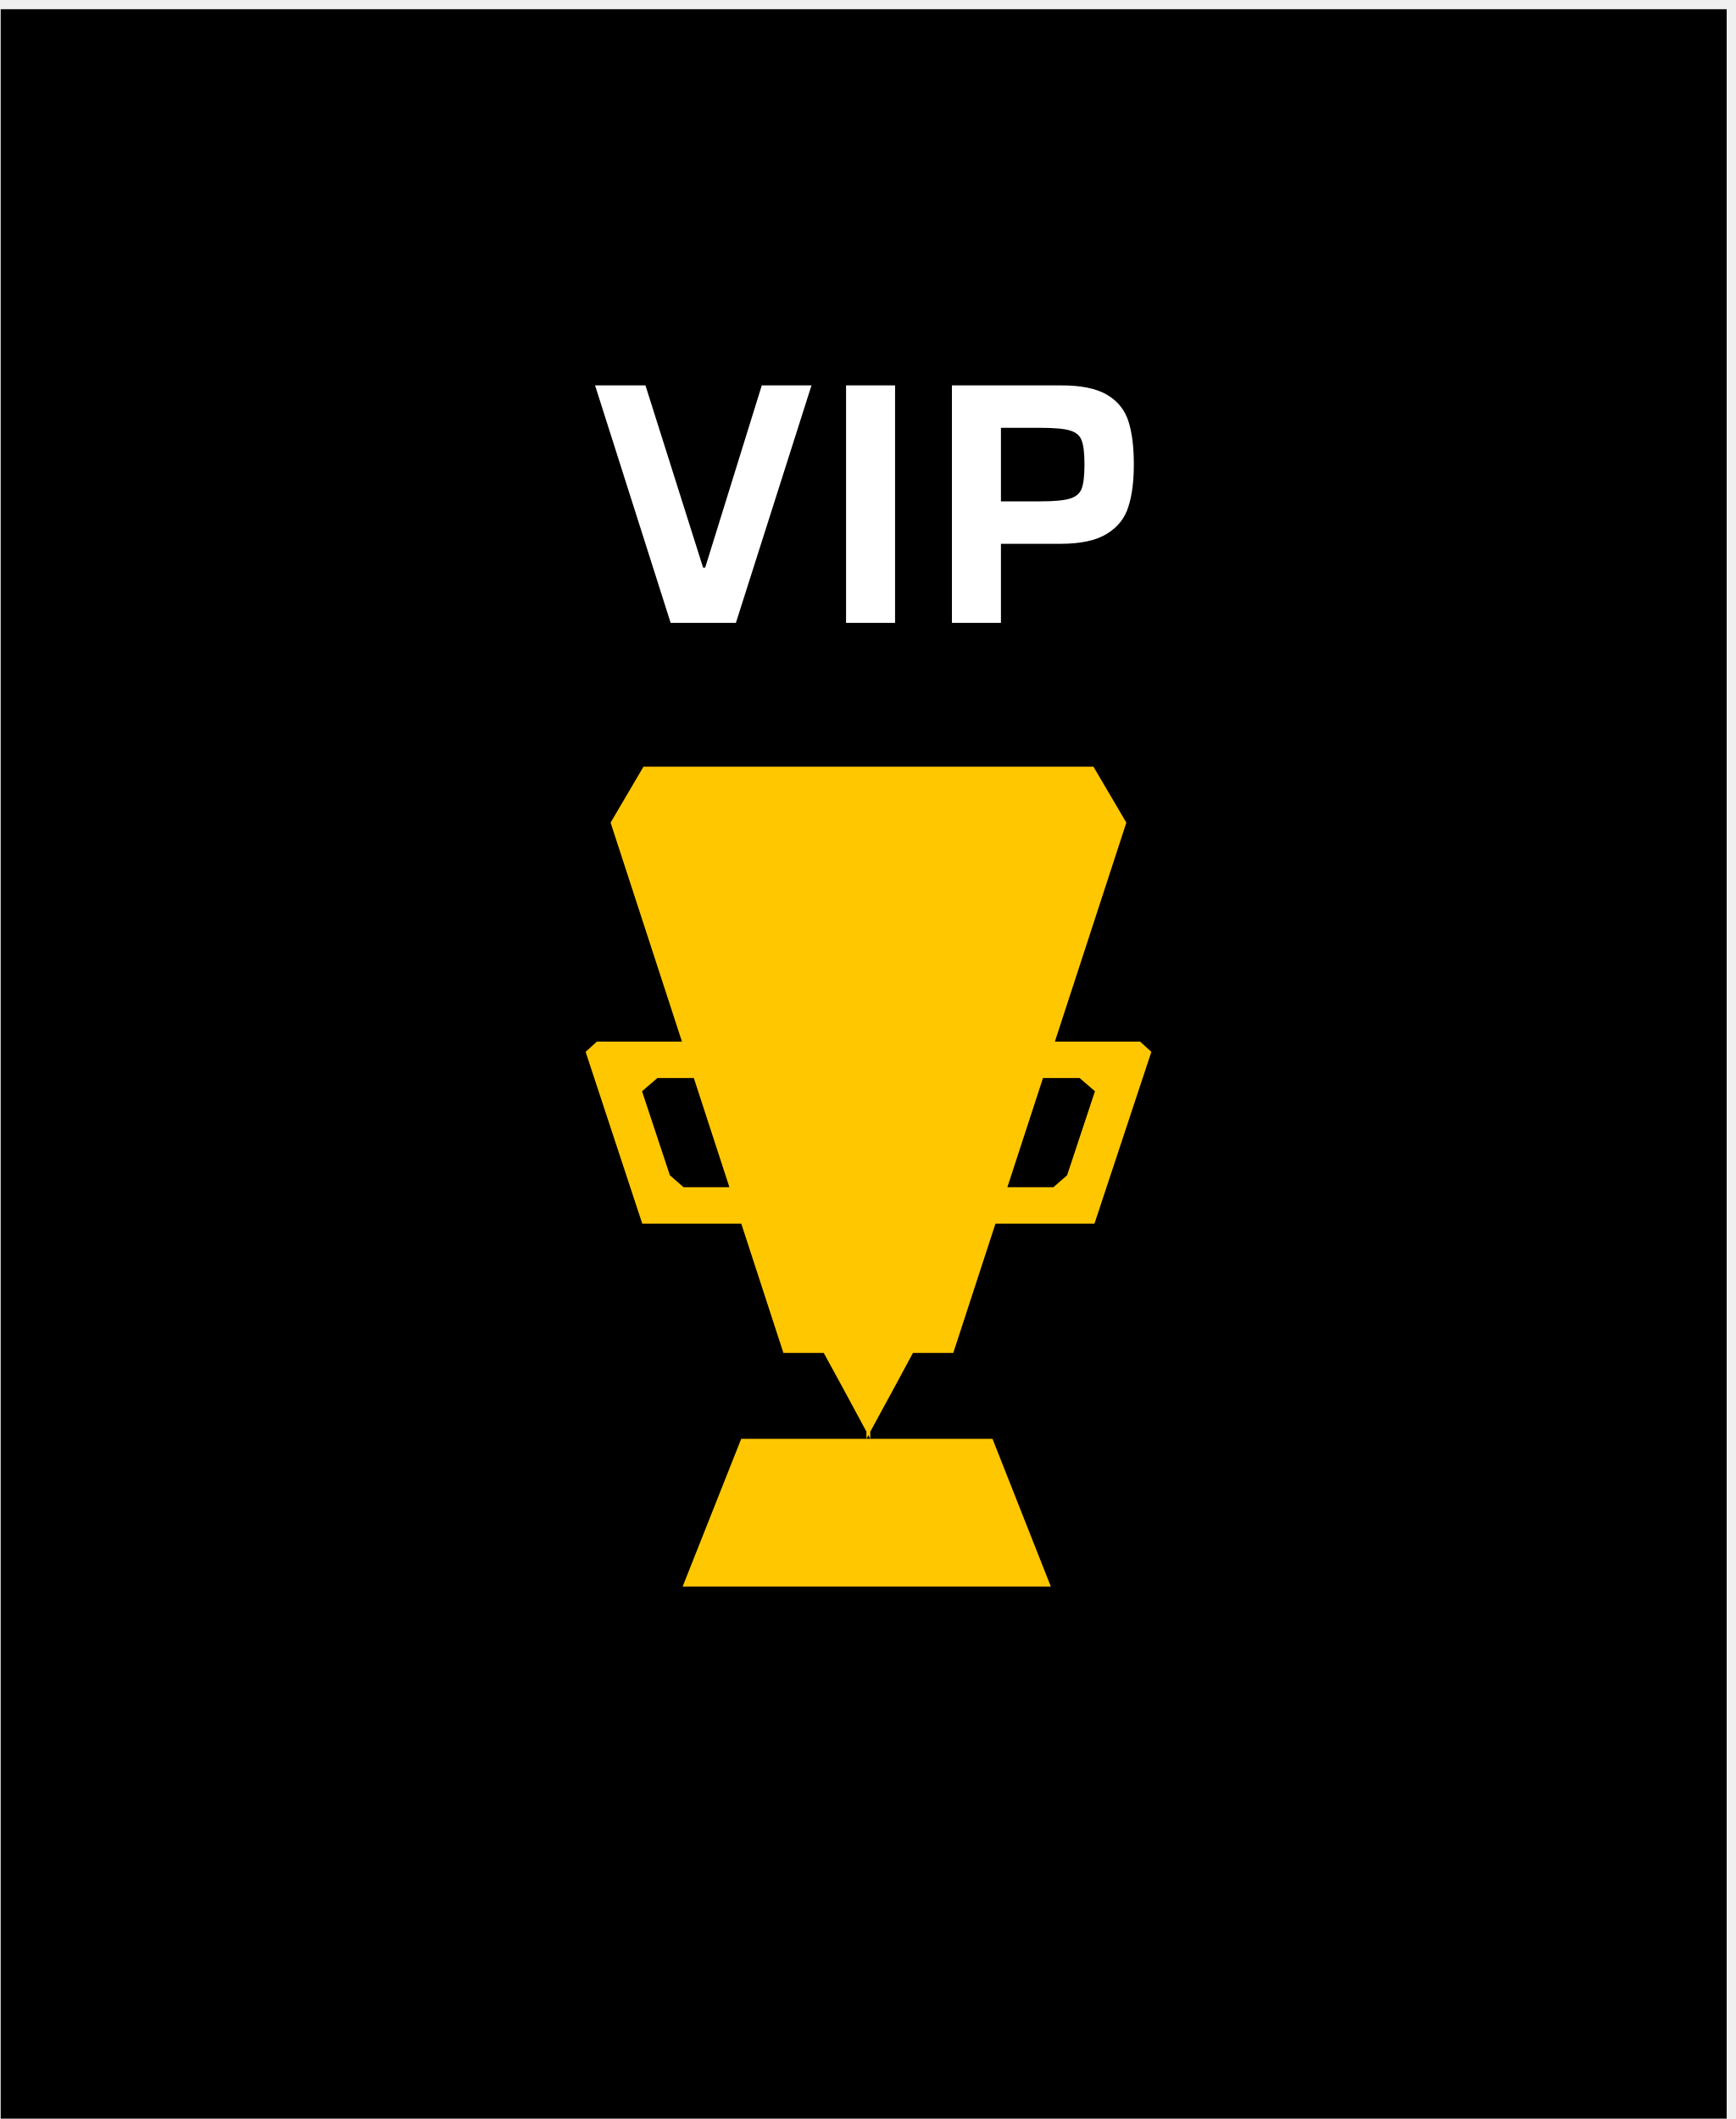
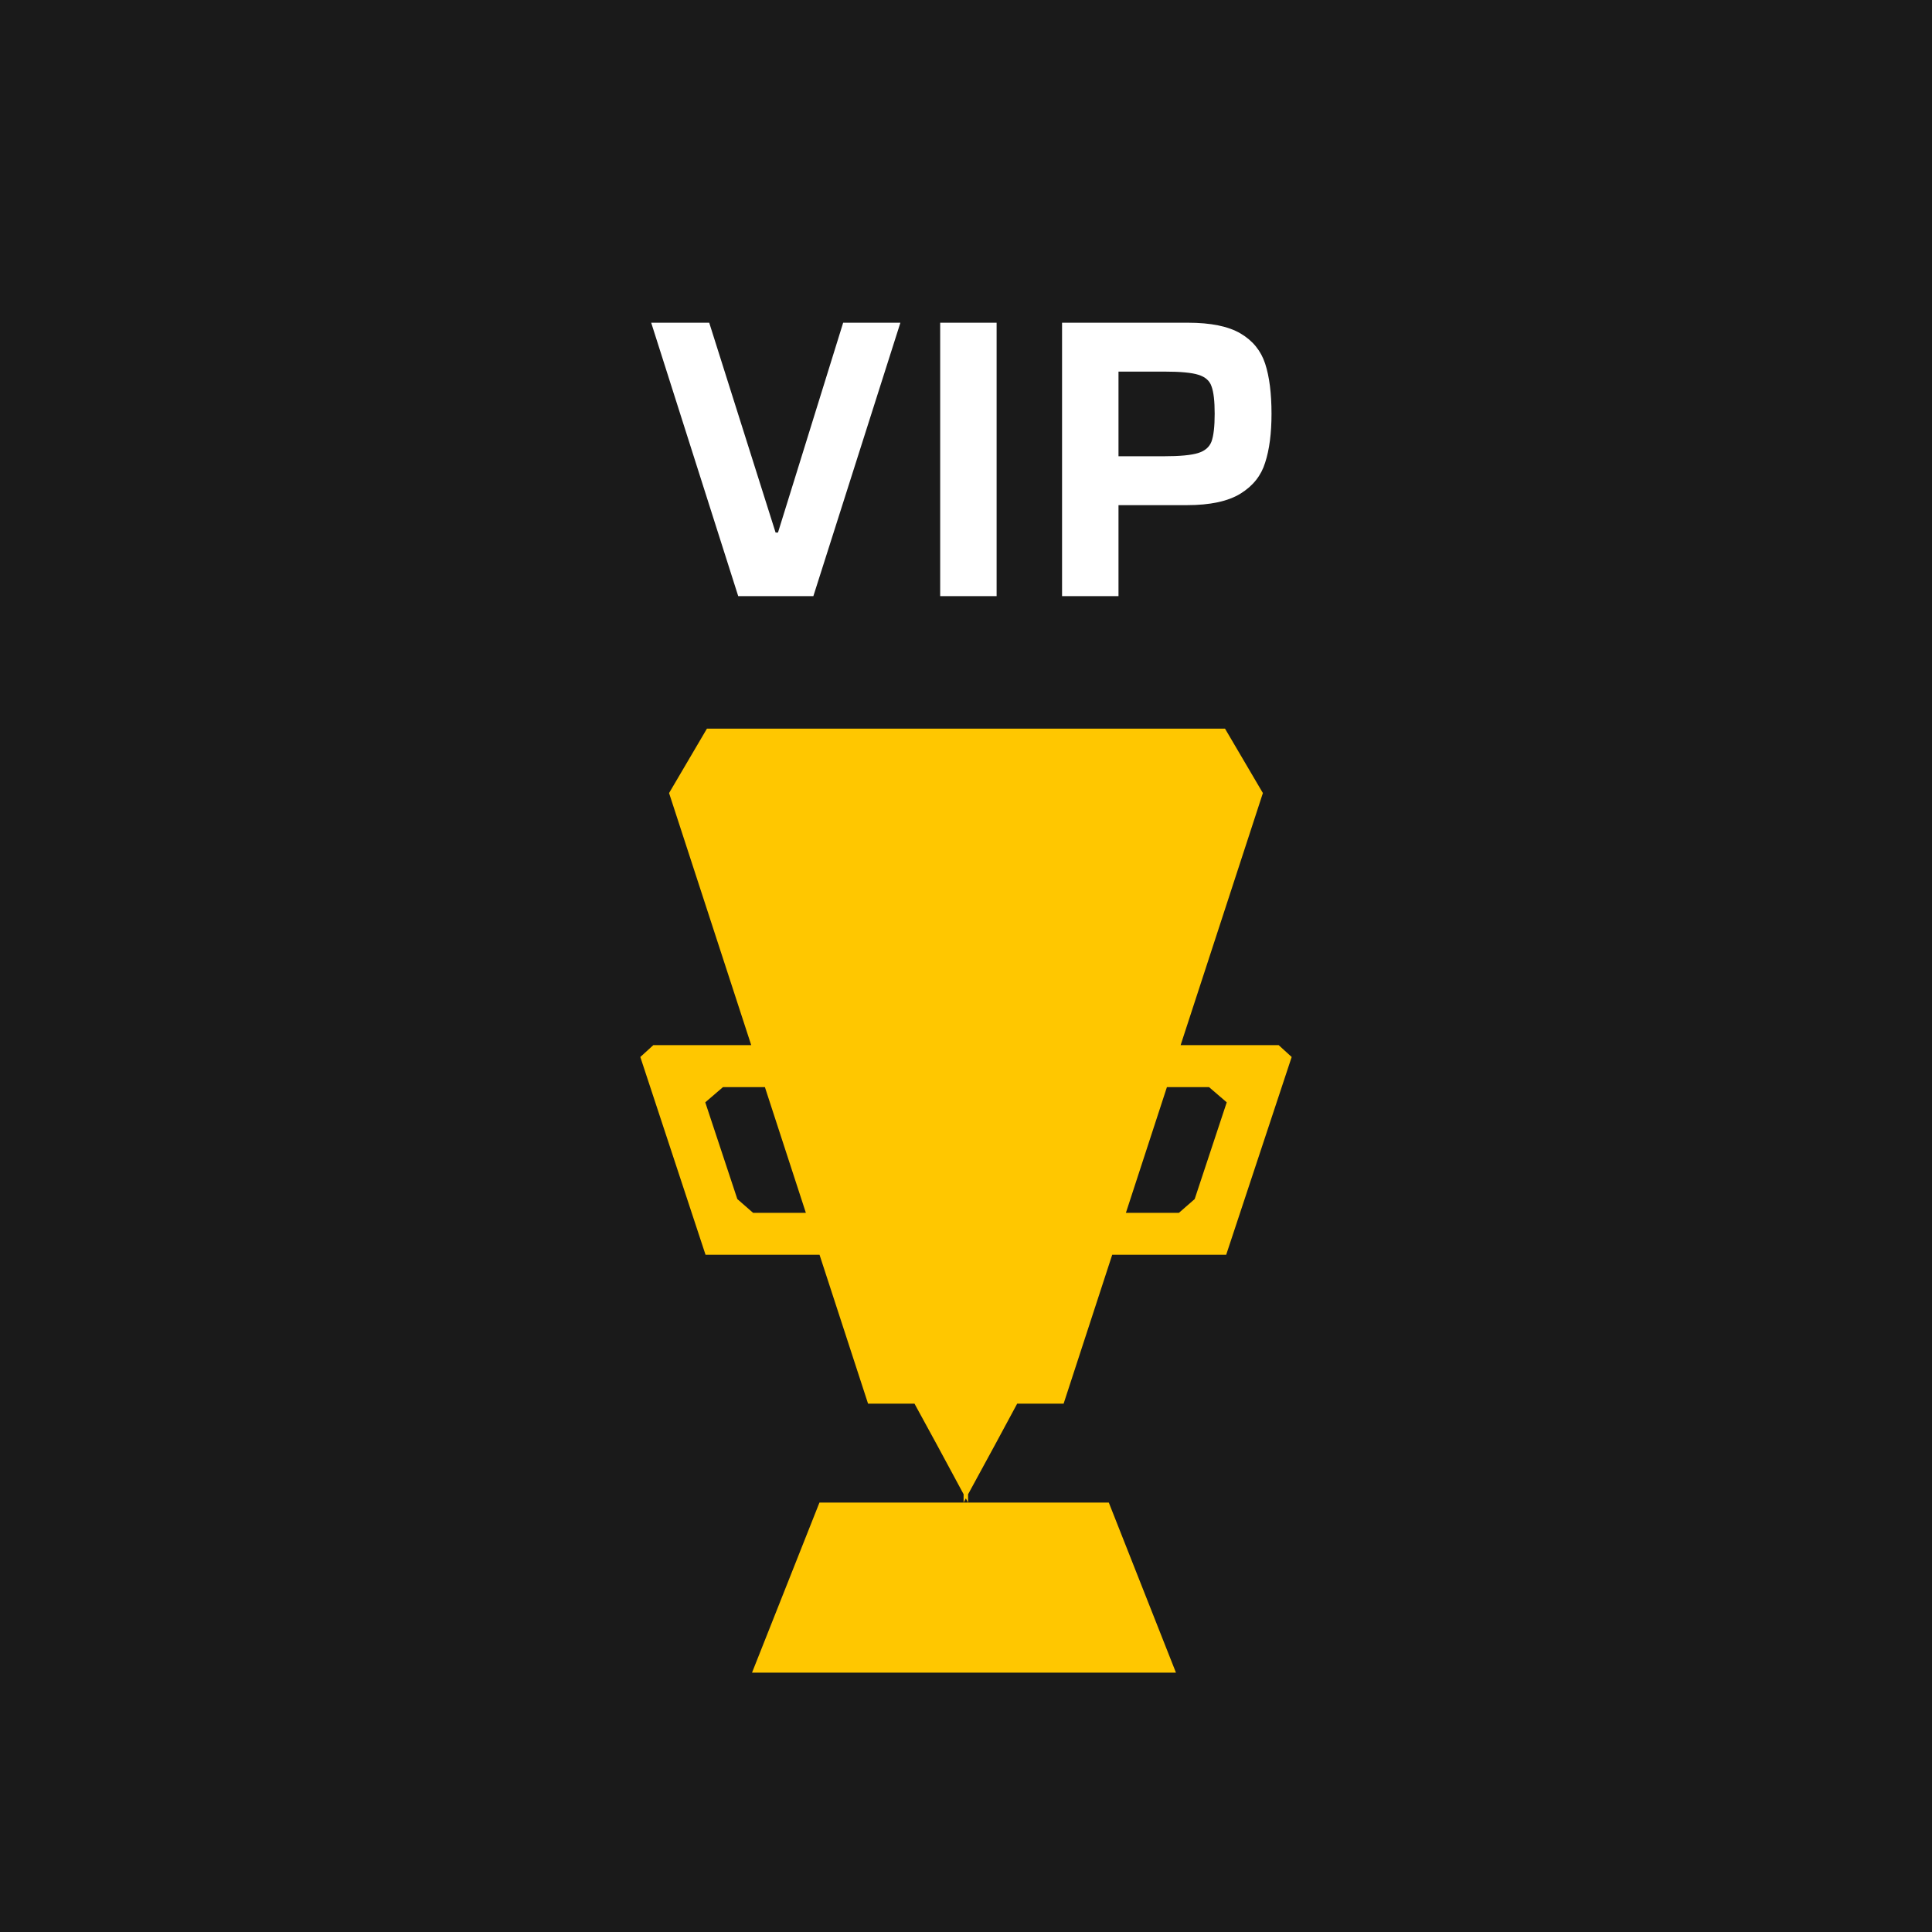
- <svg xmlns="http://www.w3.org/2000/svg" width="181" height="221" viewBox="0 0 181 221" fill="none">
-   <rect width="180" height="220" transform="translate(0.0722656 0.960938)" fill="black" />
-   <g clip-path="url(#clip0)">
-     <path d="M69.941 64.961L62.057 40.193H67.313L73.325 59.201H73.541L79.445 40.193H84.629L76.745 64.961H69.941ZM88.233 64.961V40.193H93.345V64.961H88.233ZM99.273 40.193H110.685C112.749 40.193 114.333 40.517 115.437 41.165C116.541 41.813 117.285 42.725 117.669 43.901C118.053 45.077 118.245 46.589 118.245 48.437C118.245 50.213 118.053 51.689 117.669 52.865C117.309 54.041 116.565 54.977 115.437 55.673C114.309 56.369 112.689 56.717 110.577 56.717H104.385V64.961H99.273V40.193ZM108.489 52.289C109.929 52.289 110.961 52.193 111.585 52.001C112.209 51.809 112.617 51.461 112.809 50.957C113.001 50.429 113.097 49.589 113.097 48.437C113.097 47.285 113.001 46.457 112.809 45.953C112.641 45.449 112.245 45.101 111.621 44.909C111.021 44.717 110.001 44.621 108.561 44.621H104.385V52.289H108.489Z" fill="white" />
-   </g>
-   <path fill-rule="evenodd" clip-rule="evenodd" d="M90.762 150.062L90.559 149.685L90.353 150.062L90.356 149.308L87.933 144.818L85.906 141.103H82.501H81.7L77.306 127.62H66.98L61.072 109.702L62.249 108.631H71.118L63.677 85.795L67.106 79.961H82.126H90.554H90.562H99.015H114.034L117.464 85.795L110.012 108.631H118.896L120.072 109.702L114.14 127.62H103.815L99.415 141.103H98.639H95.21L93.207 144.818L90.76 149.315L90.762 150.062ZM72.357 112.433H68.557L66.955 113.81L69.859 122.572L71.286 123.818H76.067L72.357 112.433ZM105.056 123.818L108.771 112.433H112.588L114.19 113.81L111.286 122.572L109.859 123.818H105.056ZM71.19 165.469H109.59L103.507 150.064H77.298L71.19 165.469Z" fill="#FFC700" />
-   <defs>
-     <clipPath id="clip0">
-       <rect width="60" height="72" fill="white" transform="translate(61.0723 3.96094)" />
-     </clipPath>
-   </defs>
+ <svg xmlns="http://www.w3.org/2000/svg" width="175" height="175" viewBox="0 0 175 175" fill="none">
+   <rect y="175" width="175" height="175" transform="rotate(-90 0 175)" fill="#1A1A1A" />
+   <path d="M66.869 54L58.985 29.232H64.241L70.253 48.24H70.469L76.373 29.232H81.557L73.673 54H66.869ZM85.161 54V29.232H90.273V54H85.161ZM96.201 29.232H107.613C109.677 29.232 111.261 29.556 112.365 30.204C113.469 30.852 114.213 31.764 114.597 32.94C114.981 34.116 115.173 35.628 115.173 37.476C115.173 39.252 114.981 40.728 114.597 41.904C114.237 43.08 113.493 44.016 112.365 44.712C111.237 45.408 109.617 45.756 107.505 45.756H101.313V54H96.201V29.232ZM105.417 41.328C106.857 41.328 107.889 41.232 108.513 41.04C109.137 40.848 109.545 40.5 109.737 39.996C109.929 39.468 110.025 38.628 110.025 37.476C110.025 36.324 109.929 35.496 109.737 34.992C109.569 34.488 109.173 34.14 108.549 33.948C107.949 33.756 106.929 33.66 105.489 33.66H101.313V41.328H105.417Z" fill="white" />
+   <path fill-rule="evenodd" clip-rule="evenodd" d="M87.69 136.101L87.486 135.724L87.281 136.101L87.283 135.347L84.861 130.857L82.834 127.142H79.429H78.628L74.234 113.659H63.908L58 95.741L59.176 94.67H68.046L60.604 71.835L64.034 66H79.053H87.481H87.49H95.942H110.962L114.392 71.835L106.94 94.67H115.824L117 95.741L111.067 113.659H100.743L96.343 127.142H95.567H92.137L90.135 130.857L87.688 135.354L87.69 136.101ZM69.285 98.472H65.485L63.883 99.849L66.787 108.611L68.213 109.857H72.995L69.285 98.472ZM101.984 109.857L105.699 98.472H109.515L111.117 99.849L108.214 108.611L106.787 109.857H101.984ZM68.118 151.508H106.518L100.435 136.103H74.226L68.118 151.508Z" fill="#FFC700" />
</svg>
